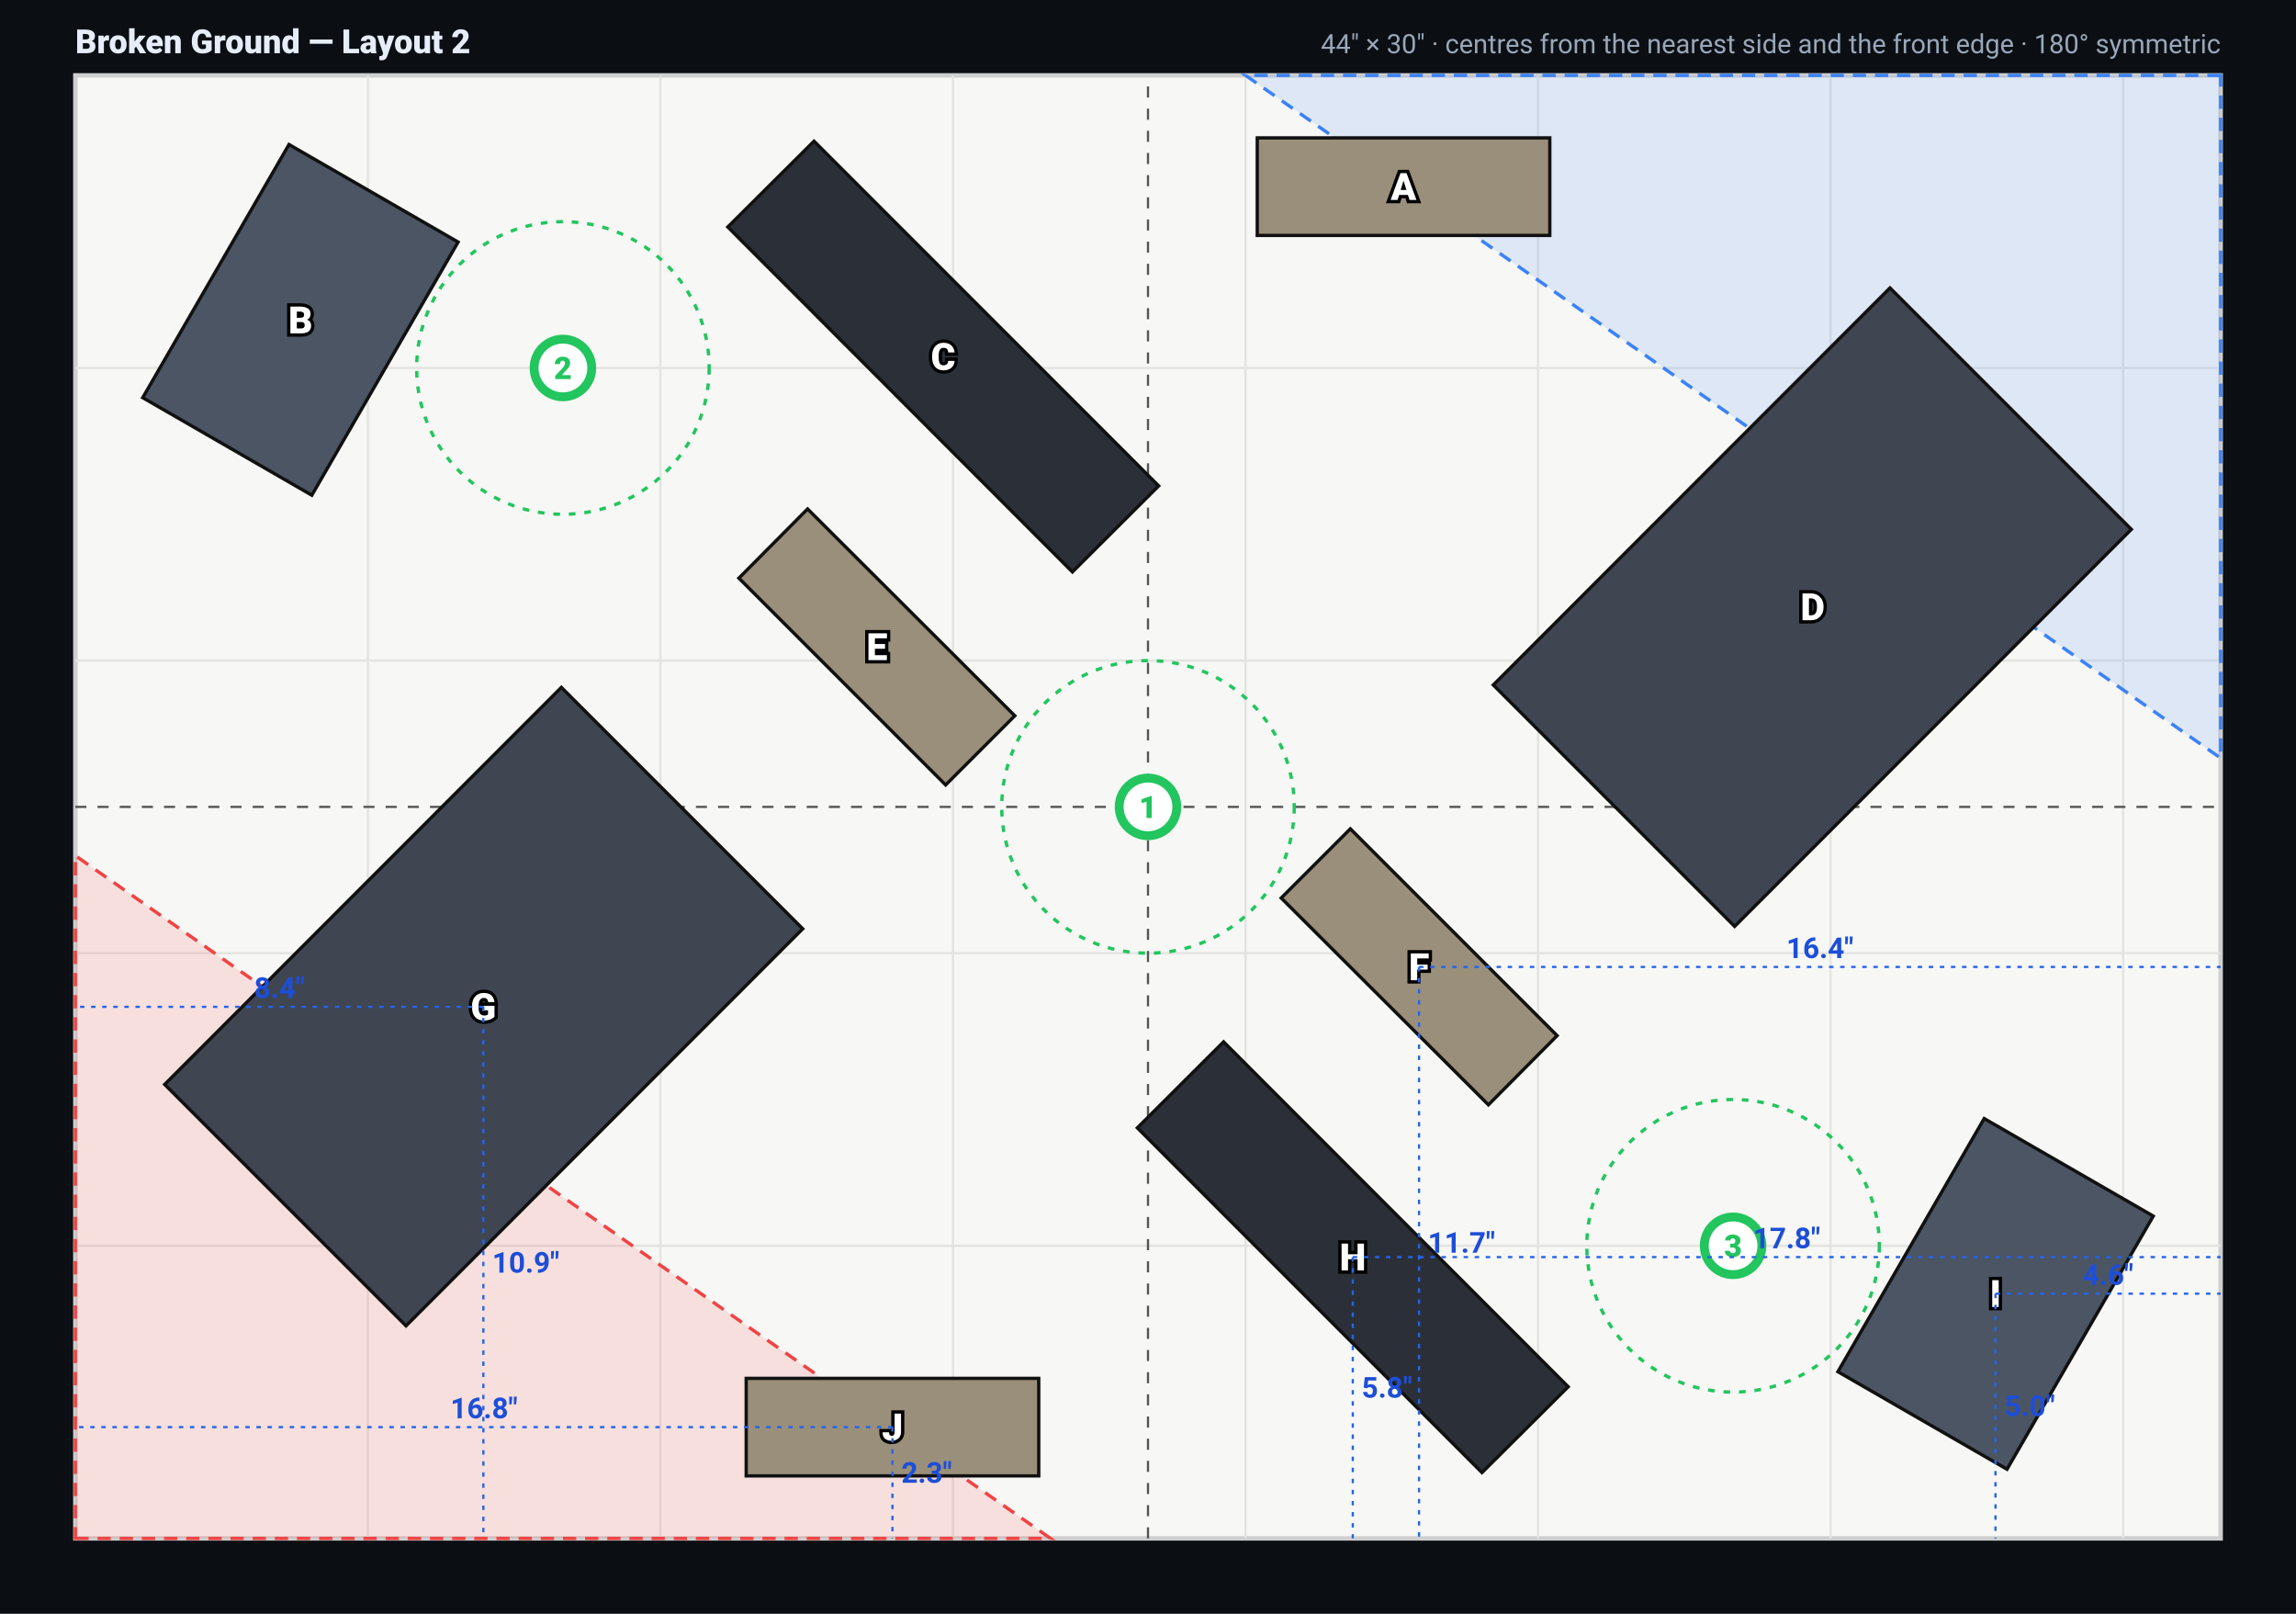
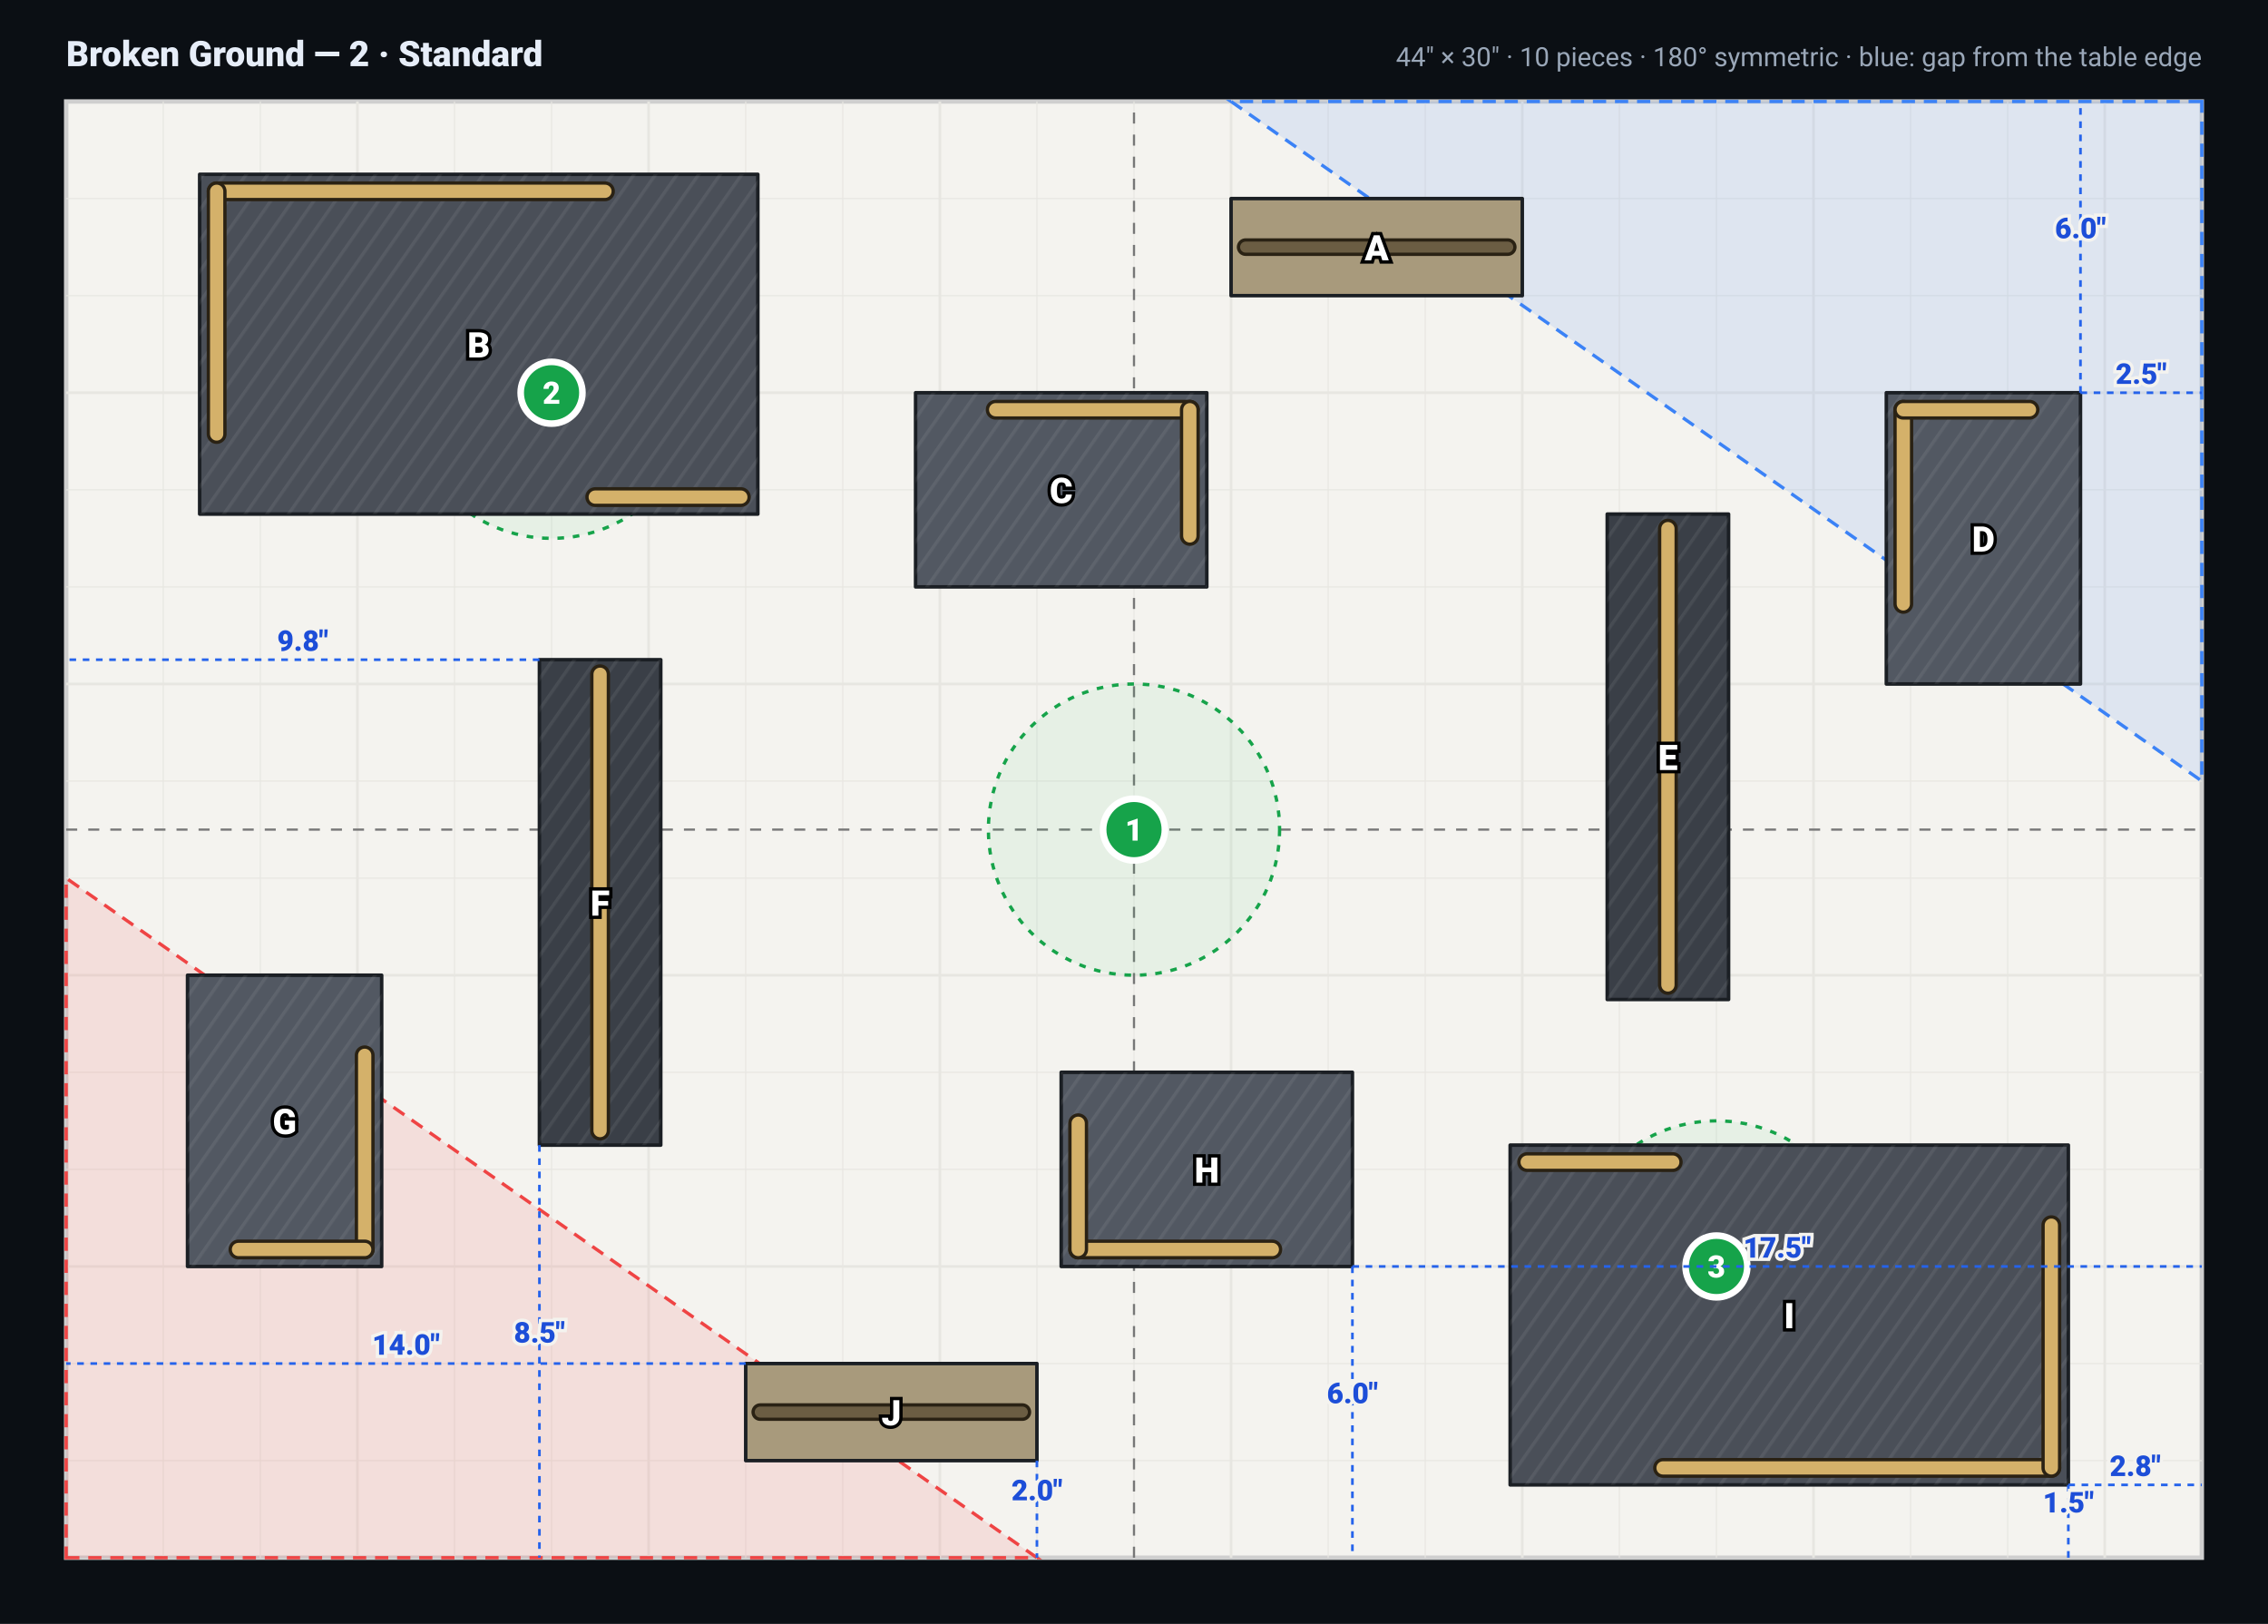
- <svg xmlns="http://www.w3.org/2000/svg" viewBox="0 0 1036 728" role="img" aria-label="BG-2" font-family="-apple-system,Segoe UI,Roboto,sans-serif">
-   <rect x="0" y="0" width="1036" height="728" fill="#0b0f14" />
-   <rect x="34" y="34" width="968" height="660" fill="#f7f7f5" stroke="#cfcfcf" stroke-width="2" />
-   <line x1="166.0" y1="34" x2="166.0" y2="694" stroke="#e3e3e0" stroke-width="1" />
-   <line x1="298.0" y1="34" x2="298.0" y2="694" stroke="#e3e3e0" stroke-width="1" />
-   <line x1="430.0" y1="34" x2="430.0" y2="694" stroke="#e3e3e0" stroke-width="1" />
-   <line x1="562.0" y1="34" x2="562.0" y2="694" stroke="#e3e3e0" stroke-width="1" />
-   <line x1="694.0" y1="34" x2="694.0" y2="694" stroke="#e3e3e0" stroke-width="1" />
-   <line x1="826.0" y1="34" x2="826.0" y2="694" stroke="#e3e3e0" stroke-width="1" />
-   <line x1="958.0" y1="34" x2="958.0" y2="694" stroke="#e3e3e0" stroke-width="1" />
-   <line x1="34" y1="562.0" x2="1002" y2="562.0" stroke="#e3e3e0" stroke-width="1" />
-   <line x1="34" y1="430.0" x2="1002" y2="430.0" stroke="#e3e3e0" stroke-width="1" />
-   <line x1="34" y1="298.0" x2="1002" y2="298.0" stroke="#e3e3e0" stroke-width="1" />
-   <line x1="34" y1="166.0" x2="1002" y2="166.0" stroke="#e3e3e0" stroke-width="1" />
-   <polygon points="34.0,694.0 474.0,694.0 34.0,386.0" fill="rgba(239,68,68,0.13)" stroke="#ef4444" stroke-dasharray="6 4" stroke-width="1.5" />
-   <polygon points="1002.0,34.0 562.0,34.0 1002.0,342.0" fill="rgba(59,130,246,0.13)" stroke="#3b82f6" stroke-dasharray="6 4" stroke-width="1.5" />
-   <line x1="34.0" y1="364.0" x2="1002.0" y2="364.0" stroke="#555" stroke-dasharray="5 5" stroke-width="1" />
-   <line x1="518.0" y1="694.0" x2="518.0" y2="34.0" stroke="#555" stroke-dasharray="5 5" stroke-width="1" />
-   <polygon points="567.3,62.2 567.3,106.2 699.3,106.2 699.3,62.2" fill="#9a8f7a" stroke="#111" stroke-width="1.5" />
-   <text x="633.3" y="90.2" text-anchor="middle" font-size="17" font-weight="800" fill="#fff" stroke="#000" stroke-width="3" paint-order="stroke">A</text>
-   <polygon points="206.7,109.2 130.4,65.2 64.4,179.4 140.7,223.4" fill="#4b5563" stroke="#111" stroke-width="1.5" />
-   <text x="135.6" y="150.4" text-anchor="middle" font-size="17" font-weight="800" fill="#fff" stroke="#000" stroke-width="3" paint-order="stroke">B</text>
-   <polygon points="483.9,258.0 522.8,219.2 367.3,63.7 328.4,102.4" fill="#2b3038" stroke="#111" stroke-width="1.5" />
-   <text x="425.6" y="166.9" text-anchor="middle" font-size="17" font-weight="800" fill="#fff" stroke="#000" stroke-width="3" paint-order="stroke">C</text>
-   <polygon points="673.8,309.0 782.7,417.9 961.7,238.8 852.8,129.9" fill="#3f4652" stroke="#111" stroke-width="1.5" />
-   <text x="817.9" y="279.8" text-anchor="middle" font-size="17" font-weight="800" fill="#fff" stroke="#000" stroke-width="3" paint-order="stroke">D</text>
-   <polygon points="364.4,229.6 333.4,260.8 426.7,354.1 457.9,322.9" fill="#9a8f7a" stroke="#111" stroke-width="1.5" />
-   <text x="395.7" y="297.8" text-anchor="middle" font-size="17" font-weight="800" fill="#fff" stroke="#000" stroke-width="3" paint-order="stroke">E</text>
-   <polygon points="671.6,498.4 702.6,467.2 609.3,373.9 578.1,405.1" fill="#9a8f7a" stroke="#111" stroke-width="1.5" />
-   <text x="640.3" y="442.2" text-anchor="middle" font-size="17" font-weight="800" fill="#fff" stroke="#000" stroke-width="3" paint-order="stroke">F</text>
-   <polygon points="362.2,419.0 253.3,310.1 74.3,489.2 183.2,598.1" fill="#3f4652" stroke="#111" stroke-width="1.5" />
-   <text x="218.1" y="460.2" text-anchor="middle" font-size="17" font-weight="800" fill="#fff" stroke="#000" stroke-width="3" paint-order="stroke">G</text>
-   <polygon points="552.1,470.0 513.2,508.8 668.7,664.3 707.6,625.6" fill="#2b3038" stroke="#111" stroke-width="1.5" />
-   <text x="610.4" y="573.1" text-anchor="middle" font-size="17" font-weight="800" fill="#fff" stroke="#000" stroke-width="3" paint-order="stroke">H</text>
-   <polygon points="829.3,618.8 905.6,662.8 971.6,548.6 895.3,504.6" fill="#4b5563" stroke="#111" stroke-width="1.5" />
-   <text x="900.4" y="589.6" text-anchor="middle" font-size="17" font-weight="800" fill="#fff" stroke="#000" stroke-width="3" paint-order="stroke">I</text>
-   <polygon points="468.7,665.8 468.7,621.8 336.7,621.8 336.7,665.8" fill="#9a8f7a" stroke="#111" stroke-width="1.5" />
-   <text x="402.7" y="649.8" text-anchor="middle" font-size="17" font-weight="800" fill="#fff" stroke="#000" stroke-width="3" paint-order="stroke">J</text>
-   <circle cx="518.0" cy="364.0" r="66.0" fill="none" stroke="#22c55e" stroke-width="1.5" stroke-dasharray="3 4" />
-   <circle cx="518.0" cy="364.0" r="13" fill="#fff" stroke="#22c55e" stroke-width="4" />
-   <text x="518.0" y="369.0" text-anchor="middle" font-size="14" font-weight="800" fill="#22c55e">1</text>
-   <circle cx="254.0" cy="166.0" r="66.0" fill="none" stroke="#22c55e" stroke-width="1.5" stroke-dasharray="3 4" />
-   <circle cx="254.0" cy="166.0" r="13" fill="#fff" stroke="#22c55e" stroke-width="4" />
-   <text x="254.0" y="171.0" text-anchor="middle" font-size="14" font-weight="800" fill="#22c55e">2</text>
-   <circle cx="782.0" cy="562.0" r="66.0" fill="none" stroke="#22c55e" stroke-width="1.5" stroke-dasharray="3 4" />
-   <circle cx="782.0" cy="562.0" r="13" fill="#fff" stroke="#22c55e" stroke-width="4" />
-   <text x="782.0" y="567.0" text-anchor="middle" font-size="14" font-weight="800" fill="#22c55e">3</text>
-   <line x1="640.3" y1="436.2" x2="1002.0" y2="436.2" stroke="#2563eb" stroke-width="1" stroke-dasharray="2 3" />
-   <line x1="640.3" y1="436.2" x2="640.3" y2="694.0" stroke="#2563eb" stroke-width="1" stroke-dasharray="2 3" />
-   <text x="821.2" y="432.2" text-anchor="middle" font-size="13" font-weight="700" fill="#1d4ed8">16.4"</text>
-   <text x="644.3" y="565.1" font-size="13" font-weight="700" fill="#1d4ed8">11.7"</text>
-   <line x1="218.1" y1="454.2" x2="34.0" y2="454.2" stroke="#2563eb" stroke-width="1" stroke-dasharray="2 3" />
-   <line x1="218.1" y1="454.2" x2="218.1" y2="694.0" stroke="#2563eb" stroke-width="1" stroke-dasharray="2 3" />
-   <text x="126.1" y="450.2" text-anchor="middle" font-size="13" font-weight="700" fill="#1d4ed8">8.4"</text>
-   <text x="222.1" y="574.1" font-size="13" font-weight="700" fill="#1d4ed8">10.9"</text>
-   <line x1="610.4" y1="567.1" x2="1002.0" y2="567.1" stroke="#2563eb" stroke-width="1" stroke-dasharray="2 3" />
-   <line x1="610.4" y1="567.1" x2="610.4" y2="694.0" stroke="#2563eb" stroke-width="1" stroke-dasharray="2 3" />
-   <text x="806.2" y="563.1" text-anchor="middle" font-size="13" font-weight="700" fill="#1d4ed8">17.8"</text>
-   <text x="614.4" y="630.5" font-size="13" font-weight="700" fill="#1d4ed8">5.8"</text>
-   <line x1="900.4" y1="583.6" x2="1002.0" y2="583.6" stroke="#2563eb" stroke-width="1" stroke-dasharray="2 3" />
-   <line x1="900.4" y1="583.6" x2="900.4" y2="694.0" stroke="#2563eb" stroke-width="1" stroke-dasharray="2 3" />
-   <text x="951.2" y="579.6" text-anchor="middle" font-size="13" font-weight="700" fill="#1d4ed8">4.6"</text>
-   <text x="904.4" y="638.8" font-size="13" font-weight="700" fill="#1d4ed8">5.0"</text>
-   <line x1="402.7" y1="643.8" x2="34.0" y2="643.8" stroke="#2563eb" stroke-width="1" stroke-dasharray="2 3" />
-   <line x1="402.7" y1="643.8" x2="402.7" y2="694.0" stroke="#2563eb" stroke-width="1" stroke-dasharray="2 3" />
-   <text x="218.4" y="639.8" text-anchor="middle" font-size="13" font-weight="700" fill="#1d4ed8">16.8"</text>
-   <text x="406.7" y="668.9" font-size="13" font-weight="700" fill="#1d4ed8">2.3"</text>
-   <text x="34" y="24" font-size="15" font-weight="800" fill="#e6edf8">Broken Ground — Layout 2</text>
-   <text x="1002" y="24" text-anchor="end" font-size="12" fill="#9aa7b8">44" × 30" · centres from the nearest side and the front edge · 180° symmetric</text>
+ <svg xmlns="http://www.w3.org/2000/svg" viewBox="0 0 1028 736" role="img" aria-label="BG-2" font-family="-apple-system,Segoe UI,Roboto,sans-serif">
+   <defs>
+     <pattern id="rub" width="8" height="8" patternUnits="userSpaceOnUse" patternTransform="rotate(35)">
+       <rect width="8" height="8" fill="none" />
+       <line x1="0" y1="0" x2="0" y2="8" stroke="#ffffff" stroke-opacity="0.07" stroke-width="3" />
+     </pattern>
+   </defs>
+   <rect width="1028" height="736" fill="#0b0f14" />
+   <rect x="30" y="46" width="968" height="660" fill="#f4f3ef" stroke="#cfcfcf" stroke-width="2" />
+   <line x1="74.0" y1="46" x2="74.0" y2="706" stroke="#e7e6e1" stroke-width="0.5" />
+   <line x1="118.0" y1="46" x2="118.0" y2="706" stroke="#e7e6e1" stroke-width="0.5" />
+   <line x1="162.0" y1="46" x2="162.0" y2="706" stroke="#e7e6e1" stroke-width="1.2" />
+   <line x1="206.0" y1="46" x2="206.0" y2="706" stroke="#e7e6e1" stroke-width="0.5" />
+   <line x1="250.0" y1="46" x2="250.0" y2="706" stroke="#e7e6e1" stroke-width="0.5" />
+   <line x1="294.0" y1="46" x2="294.0" y2="706" stroke="#e7e6e1" stroke-width="1.2" />
+   <line x1="338.0" y1="46" x2="338.0" y2="706" stroke="#e7e6e1" stroke-width="0.5" />
+   <line x1="382.0" y1="46" x2="382.0" y2="706" stroke="#e7e6e1" stroke-width="0.5" />
+   <line x1="426.0" y1="46" x2="426.0" y2="706" stroke="#e7e6e1" stroke-width="1.2" />
+   <line x1="470.0" y1="46" x2="470.0" y2="706" stroke="#e7e6e1" stroke-width="0.5" />
+   <line x1="514.0" y1="46" x2="514.0" y2="706" stroke="#e7e6e1" stroke-width="0.5" />
+   <line x1="558.0" y1="46" x2="558.0" y2="706" stroke="#e7e6e1" stroke-width="1.2" />
+   <line x1="602.0" y1="46" x2="602.0" y2="706" stroke="#e7e6e1" stroke-width="0.5" />
+   <line x1="646.0" y1="46" x2="646.0" y2="706" stroke="#e7e6e1" stroke-width="0.5" />
+   <line x1="690.0" y1="46" x2="690.0" y2="706" stroke="#e7e6e1" stroke-width="1.2" />
+   <line x1="734.0" y1="46" x2="734.0" y2="706" stroke="#e7e6e1" stroke-width="0.5" />
+   <line x1="778.0" y1="46" x2="778.0" y2="706" stroke="#e7e6e1" stroke-width="0.5" />
+   <line x1="822.0" y1="46" x2="822.0" y2="706" stroke="#e7e6e1" stroke-width="1.2" />
+   <line x1="866.0" y1="46" x2="866.0" y2="706" stroke="#e7e6e1" stroke-width="0.5" />
+   <line x1="910.0" y1="46" x2="910.0" y2="706" stroke="#e7e6e1" stroke-width="0.5" />
+   <line x1="954.0" y1="46" x2="954.0" y2="706" stroke="#e7e6e1" stroke-width="1.2" />
+   <line x1="30" y1="662.0" x2="998" y2="662.0" stroke="#e7e6e1" stroke-width="0.5" />
+   <line x1="30" y1="618.0" x2="998" y2="618.0" stroke="#e7e6e1" stroke-width="0.5" />
+   <line x1="30" y1="574.0" x2="998" y2="574.0" stroke="#e7e6e1" stroke-width="1.2" />
+   <line x1="30" y1="530.0" x2="998" y2="530.0" stroke="#e7e6e1" stroke-width="0.5" />
+   <line x1="30" y1="486.0" x2="998" y2="486.0" stroke="#e7e6e1" stroke-width="0.5" />
+   <line x1="30" y1="442.0" x2="998" y2="442.0" stroke="#e7e6e1" stroke-width="1.2" />
+   <line x1="30" y1="398.0" x2="998" y2="398.0" stroke="#e7e6e1" stroke-width="0.5" />
+   <line x1="30" y1="354.0" x2="998" y2="354.0" stroke="#e7e6e1" stroke-width="0.5" />
+   <line x1="30" y1="310.0" x2="998" y2="310.0" stroke="#e7e6e1" stroke-width="1.2" />
+   <line x1="30" y1="266.0" x2="998" y2="266.0" stroke="#e7e6e1" stroke-width="0.5" />
+   <line x1="30" y1="222.0" x2="998" y2="222.0" stroke="#e7e6e1" stroke-width="0.5" />
+   <line x1="30" y1="178.0" x2="998" y2="178.0" stroke="#e7e6e1" stroke-width="1.2" />
+   <line x1="30" y1="134.0" x2="998" y2="134.0" stroke="#e7e6e1" stroke-width="0.5" />
+   <line x1="30" y1="90.0" x2="998" y2="90.0" stroke="#e7e6e1" stroke-width="0.5" />
+   <polygon points="30.0,706.0 470.0,706.0 30.0,398.0" fill="rgba(239,68,68,0.12)" stroke="#ef4444" stroke-dasharray="6 4" stroke-width="1.5" />
+   <polygon points="998.0,46.0 558.0,46.0 998.0,354.0" fill="rgba(59,130,246,0.12)" stroke="#3b82f6" stroke-dasharray="6 4" stroke-width="1.5" />
+   <line x1="30.0" y1="376.0" x2="998.0" y2="376.0" stroke="#777" stroke-dasharray="5 5" stroke-width="1" />
+   <line x1="514.0" y1="706.0" x2="514.0" y2="46.0" stroke="#777" stroke-dasharray="5 5" stroke-width="1" />
+   <circle cx="514.0" cy="376.0" r="66.0" fill="rgba(34,197,94,0.07)" stroke="#16a34a" stroke-width="1.5" stroke-dasharray="3 4" />
+   <circle cx="250.0" cy="178.0" r="66.0" fill="rgba(34,197,94,0.07)" stroke="#16a34a" stroke-width="1.5" stroke-dasharray="3 4" />
+   <circle cx="778.0" cy="574.0" r="66.0" fill="rgba(34,197,94,0.07)" stroke="#16a34a" stroke-width="1.5" stroke-dasharray="3 4" />
+   <polygon points="558.0,90.0 558.0,134.0 690.0,134.0 690.0,90.0" fill="#a89a7c" stroke="#1b1f24" stroke-width="1.6" stroke-linejoin="round" />
+   <polyline points="683.4,112.0 564.6,112.0" fill="none" stroke="#2a2214" stroke-width="8" stroke-linecap="round" />
+   <polyline points="683.4,112.0 564.6,112.0" fill="none" stroke="#6b5d43" stroke-width="5" stroke-linecap="round" />
+   <text x="624.0" y="118.0" text-anchor="middle" font-size="16" font-weight="800" fill="#fff" stroke="#000" stroke-width="3" paint-order="stroke">A</text>
+   <polygon points="90.5,79.0 90.5,233.0 343.5,233.0 343.5,79.0" fill="#4a4f58" stroke="#1b1f24" stroke-width="1.6" stroke-linejoin="round" />
+   <polygon points="90.5,79.0 90.5,233.0 343.5,233.0 343.5,79.0" fill="url(#rub)" />
+   <polyline points="98.2,86.7 274.2,86.7" fill="none" stroke="#2a2214" stroke-width="9" stroke-linecap="round" />
+   <polyline points="98.2,86.7 274.2,86.7" fill="none" stroke="#d4b16a" stroke-width="6" stroke-linecap="round" />
+   <polyline points="98.2,86.7 98.2,196.7" fill="none" stroke="#2a2214" stroke-width="9" stroke-linecap="round" />
+   <polyline points="98.2,86.7 98.2,196.7" fill="none" stroke="#d4b16a" stroke-width="6" stroke-linecap="round" />
+   <polyline points="269.8,225.3 335.8,225.3" fill="none" stroke="#2a2214" stroke-width="9" stroke-linecap="round" />
+   <polyline points="269.8,225.3 335.8,225.3" fill="none" stroke="#d4b16a" stroke-width="6" stroke-linecap="round" />
+   <text x="217.0" y="162.0" text-anchor="middle" font-size="16" font-weight="800" fill="#fff" stroke="#000" stroke-width="3" paint-order="stroke">B</text>
+   <polygon points="415.0,178.0 415.0,266.0 547.0,266.0 547.0,178.0" fill="#525862" stroke="#1b1f24" stroke-width="1.6" stroke-linejoin="round" />
+   <polygon points="415.0,178.0 415.0,266.0 547.0,266.0 547.0,178.0" fill="url(#rub)" />
+   <polyline points="539.3,185.7 451.3,185.7" fill="none" stroke="#2a2214" stroke-width="9" stroke-linecap="round" />
+   <polyline points="539.3,185.7 451.3,185.7" fill="none" stroke="#d4b16a" stroke-width="6" stroke-linecap="round" />
+   <polyline points="539.3,185.7 539.3,242.9" fill="none" stroke="#2a2214" stroke-width="9" stroke-linecap="round" />
+   <polyline points="539.3,185.7 539.3,242.9" fill="none" stroke="#d4b16a" stroke-width="6" stroke-linecap="round" />
+   <text x="481.0" y="228.0" text-anchor="middle" font-size="16" font-weight="800" fill="#fff" stroke="#000" stroke-width="3" paint-order="stroke">C</text>
+   <polygon points="943.0,178.0 855.0,178.0 855.0,310.0 943.0,310.0" fill="#525862" stroke="#1b1f24" stroke-width="1.6" stroke-linejoin="round" />
+   <polygon points="943.0,178.0 855.0,178.0 855.0,310.0 943.0,310.0" fill="url(#rub)" />
+   <polyline points="862.7,185.7 862.7,273.7" fill="none" stroke="#2a2214" stroke-width="9" stroke-linecap="round" />
+   <polyline points="862.7,185.7 862.7,273.7" fill="none" stroke="#d4b16a" stroke-width="6" stroke-linecap="round" />
+   <polyline points="862.7,185.7 919.9,185.7" fill="none" stroke="#2a2214" stroke-width="9" stroke-linecap="round" />
+   <polyline points="862.7,185.7 919.9,185.7" fill="none" stroke="#d4b16a" stroke-width="6" stroke-linecap="round" />
+   <text x="899.0" y="250.0" text-anchor="middle" font-size="16" font-weight="800" fill="#fff" stroke="#000" stroke-width="3" paint-order="stroke">D</text>
+   <polygon points="728.5,453.0 783.5,453.0 783.5,233.0 728.5,233.0" fill="#3a3f47" stroke="#1b1f24" stroke-width="1.6" stroke-linejoin="round" />
+   <polygon points="728.5,453.0 783.5,453.0 783.5,233.0 728.5,233.0" fill="url(#rub)" />
+   <polyline points="756.0,239.6 756.0,446.4" fill="none" stroke="#2a2214" stroke-width="9" stroke-linecap="round" />
+   <polyline points="756.0,239.6 756.0,446.4" fill="none" stroke="#d4b16a" stroke-width="6" stroke-linecap="round" />
+   <text x="756.0" y="349.0" text-anchor="middle" font-size="16" font-weight="800" fill="#fff" stroke="#000" stroke-width="3" paint-order="stroke">E</text>
+   <polygon points="299.5,299.0 244.5,299.0 244.5,519.0 299.5,519.0" fill="#3a3f47" stroke="#1b1f24" stroke-width="1.6" stroke-linejoin="round" />
+   <polygon points="299.5,299.0 244.5,299.0 244.5,519.0 299.5,519.0" fill="url(#rub)" />
+   <polyline points="272.0,512.4 272.0,305.6" fill="none" stroke="#2a2214" stroke-width="9" stroke-linecap="round" />
+   <polyline points="272.0,512.4 272.0,305.6" fill="none" stroke="#d4b16a" stroke-width="6" stroke-linecap="round" />
+   <text x="272.0" y="415.0" text-anchor="middle" font-size="16" font-weight="800" fill="#fff" stroke="#000" stroke-width="3" paint-order="stroke">F</text>
+   <polygon points="85.0,574.0 173.0,574.0 173.0,442.0 85.0,442.0" fill="#525862" stroke="#1b1f24" stroke-width="1.6" stroke-linejoin="round" />
+   <polygon points="85.0,574.0 173.0,574.0 173.0,442.0 85.0,442.0" fill="url(#rub)" />
+   <polyline points="165.3,566.3 165.3,478.3" fill="none" stroke="#2a2214" stroke-width="9" stroke-linecap="round" />
+   <polyline points="165.3,566.3 165.3,478.3" fill="none" stroke="#d4b16a" stroke-width="6" stroke-linecap="round" />
+   <polyline points="165.3,566.3 108.1,566.3" fill="none" stroke="#2a2214" stroke-width="9" stroke-linecap="round" />
+   <polyline points="165.3,566.3 108.1,566.3" fill="none" stroke="#d4b16a" stroke-width="6" stroke-linecap="round" />
+   <text x="129.0" y="514.0" text-anchor="middle" font-size="16" font-weight="800" fill="#fff" stroke="#000" stroke-width="3" paint-order="stroke">G</text>
+   <polygon points="613.0,574.0 613.0,486.0 481.0,486.0 481.0,574.0" fill="#525862" stroke="#1b1f24" stroke-width="1.6" stroke-linejoin="round" />
+   <polygon points="613.0,574.0 613.0,486.0 481.0,486.0 481.0,574.0" fill="url(#rub)" />
+   <polyline points="488.7,566.3 576.7,566.3" fill="none" stroke="#2a2214" stroke-width="9" stroke-linecap="round" />
+   <polyline points="488.7,566.3 576.7,566.3" fill="none" stroke="#d4b16a" stroke-width="6" stroke-linecap="round" />
+   <polyline points="488.7,566.3 488.7,509.1" fill="none" stroke="#2a2214" stroke-width="9" stroke-linecap="round" />
+   <polyline points="488.7,566.3 488.7,509.1" fill="none" stroke="#d4b16a" stroke-width="6" stroke-linecap="round" />
+   <text x="547.0" y="536.0" text-anchor="middle" font-size="16" font-weight="800" fill="#fff" stroke="#000" stroke-width="3" paint-order="stroke">H</text>
+   <polygon points="937.5,673.0 937.5,519.0 684.5,519.0 684.5,673.0" fill="#4a4f58" stroke="#1b1f24" stroke-width="1.6" stroke-linejoin="round" />
+   <polygon points="937.5,673.0 937.5,519.0 684.5,519.0 684.5,673.0" fill="url(#rub)" />
+   <polyline points="929.8,665.3 753.8,665.3" fill="none" stroke="#2a2214" stroke-width="9" stroke-linecap="round" />
+   <polyline points="929.8,665.3 753.8,665.3" fill="none" stroke="#d4b16a" stroke-width="6" stroke-linecap="round" />
+   <polyline points="929.8,665.3 929.8,555.3" fill="none" stroke="#2a2214" stroke-width="9" stroke-linecap="round" />
+   <polyline points="929.8,665.3 929.8,555.3" fill="none" stroke="#d4b16a" stroke-width="6" stroke-linecap="round" />
+   <polyline points="758.2,526.7 692.2,526.7" fill="none" stroke="#2a2214" stroke-width="9" stroke-linecap="round" />
+   <polyline points="758.2,526.7 692.2,526.7" fill="none" stroke="#d4b16a" stroke-width="6" stroke-linecap="round" />
+   <text x="811.0" y="602.0" text-anchor="middle" font-size="16" font-weight="800" fill="#fff" stroke="#000" stroke-width="3" paint-order="stroke">I</text>
+   <polygon points="470.0,662.0 470.0,618.0 338.0,618.0 338.0,662.0" fill="#a89a7c" stroke="#1b1f24" stroke-width="1.6" stroke-linejoin="round" />
+   <polyline points="344.6,640.0 463.4,640.0" fill="none" stroke="#2a2214" stroke-width="8" stroke-linecap="round" />
+   <polyline points="344.6,640.0 463.4,640.0" fill="none" stroke="#6b5d43" stroke-width="5" stroke-linecap="round" />
+   <text x="404.0" y="646.0" text-anchor="middle" font-size="16" font-weight="800" fill="#fff" stroke="#000" stroke-width="3" paint-order="stroke">J</text>
+   <circle cx="514.0" cy="376.0" r="14" fill="#16a34a" stroke="#fff" stroke-width="3" />
+   <text x="514.0" y="381.0" text-anchor="middle" font-size="14" font-weight="800" fill="#fff">1</text>
+   <circle cx="250.0" cy="178.0" r="14" fill="#16a34a" stroke="#fff" stroke-width="3" />
+   <text x="250.0" y="183.0" text-anchor="middle" font-size="14" font-weight="800" fill="#fff">2</text>
+   <circle cx="778.0" cy="574.0" r="14" fill="#16a34a" stroke="#fff" stroke-width="3" />
+   <text x="778.0" y="579.0" text-anchor="middle" font-size="14" font-weight="800" fill="#fff">3</text>
+   <line x1="943.0" y1="178.0" x2="998.0" y2="178.0" stroke="#2563eb" stroke-width="1.2" stroke-dasharray="3 3" />
+   <text x="970.5" y="174.0" text-anchor="middle" font-size="13" font-weight="800" fill="#1d4ed8" stroke="#f4f3ef" stroke-width="3" paint-order="stroke">2.5"</text>
+   <line x1="943.0" y1="178.0" x2="943.0" y2="46.0" stroke="#2563eb" stroke-width="1.2" stroke-dasharray="3 3" />
+   <text x="943.0" y="108.0" text-anchor="middle" font-size="13" font-weight="800" fill="#1d4ed8" stroke="#f4f3ef" stroke-width="3" paint-order="stroke">6.0"</text>
+   <line x1="244.5" y1="299.0" x2="30.0" y2="299.0" stroke="#2563eb" stroke-width="1.2" stroke-dasharray="3 3" />
+   <text x="137.2" y="295.0" text-anchor="middle" font-size="13" font-weight="800" fill="#1d4ed8" stroke="#f4f3ef" stroke-width="3" paint-order="stroke">9.8"</text>
+   <line x1="244.5" y1="519.0" x2="244.5" y2="706.0" stroke="#2563eb" stroke-width="1.2" stroke-dasharray="3 3" />
+   <text x="244.5" y="608.5" text-anchor="middle" font-size="13" font-weight="800" fill="#1d4ed8" stroke="#f4f3ef" stroke-width="3" paint-order="stroke">8.5"</text>
+   <line x1="613.0" y1="574.0" x2="998.0" y2="574.0" stroke="#2563eb" stroke-width="1.2" stroke-dasharray="3 3" />
+   <text x="805.5" y="570.0" text-anchor="middle" font-size="13" font-weight="800" fill="#1d4ed8" stroke="#f4f3ef" stroke-width="3" paint-order="stroke">17.5"</text>
+   <line x1="613.0" y1="574.0" x2="613.0" y2="706.0" stroke="#2563eb" stroke-width="1.2" stroke-dasharray="3 3" />
+   <text x="613.0" y="636.0" text-anchor="middle" font-size="13" font-weight="800" fill="#1d4ed8" stroke="#f4f3ef" stroke-width="3" paint-order="stroke">6.0"</text>
+   <line x1="937.5" y1="673.0" x2="998.0" y2="673.0" stroke="#2563eb" stroke-width="1.2" stroke-dasharray="3 3" />
+   <text x="967.8" y="669.0" text-anchor="middle" font-size="13" font-weight="800" fill="#1d4ed8" stroke="#f4f3ef" stroke-width="3" paint-order="stroke">2.8"</text>
+   <line x1="937.5" y1="673.0" x2="937.5" y2="706.0" stroke="#2563eb" stroke-width="1.2" stroke-dasharray="3 3" />
+   <text x="937.5" y="685.5" text-anchor="middle" font-size="13" font-weight="800" fill="#1d4ed8" stroke="#f4f3ef" stroke-width="3" paint-order="stroke">1.5"</text>
+   <line x1="338.0" y1="618.0" x2="30.0" y2="618.0" stroke="#2563eb" stroke-width="1.2" stroke-dasharray="3 3" />
+   <text x="184.0" y="614.0" text-anchor="middle" font-size="13" font-weight="800" fill="#1d4ed8" stroke="#f4f3ef" stroke-width="3" paint-order="stroke">14.0"</text>
+   <line x1="470.0" y1="662.0" x2="470.0" y2="706.0" stroke="#2563eb" stroke-width="1.2" stroke-dasharray="3 3" />
+   <text x="470.0" y="680.0" text-anchor="middle" font-size="13" font-weight="800" fill="#1d4ed8" stroke="#f4f3ef" stroke-width="3" paint-order="stroke">2.0"</text>
+   <text x="30" y="30" font-size="16" font-weight="800" fill="#e6edf8">Broken Ground — 2 · Standard</text>
+   <text x="998" y="30" text-anchor="end" font-size="12" fill="#9aa7b8">44" × 30" · 10 pieces · 180° symmetric · blue: gap from the table edge</text>
</svg>
